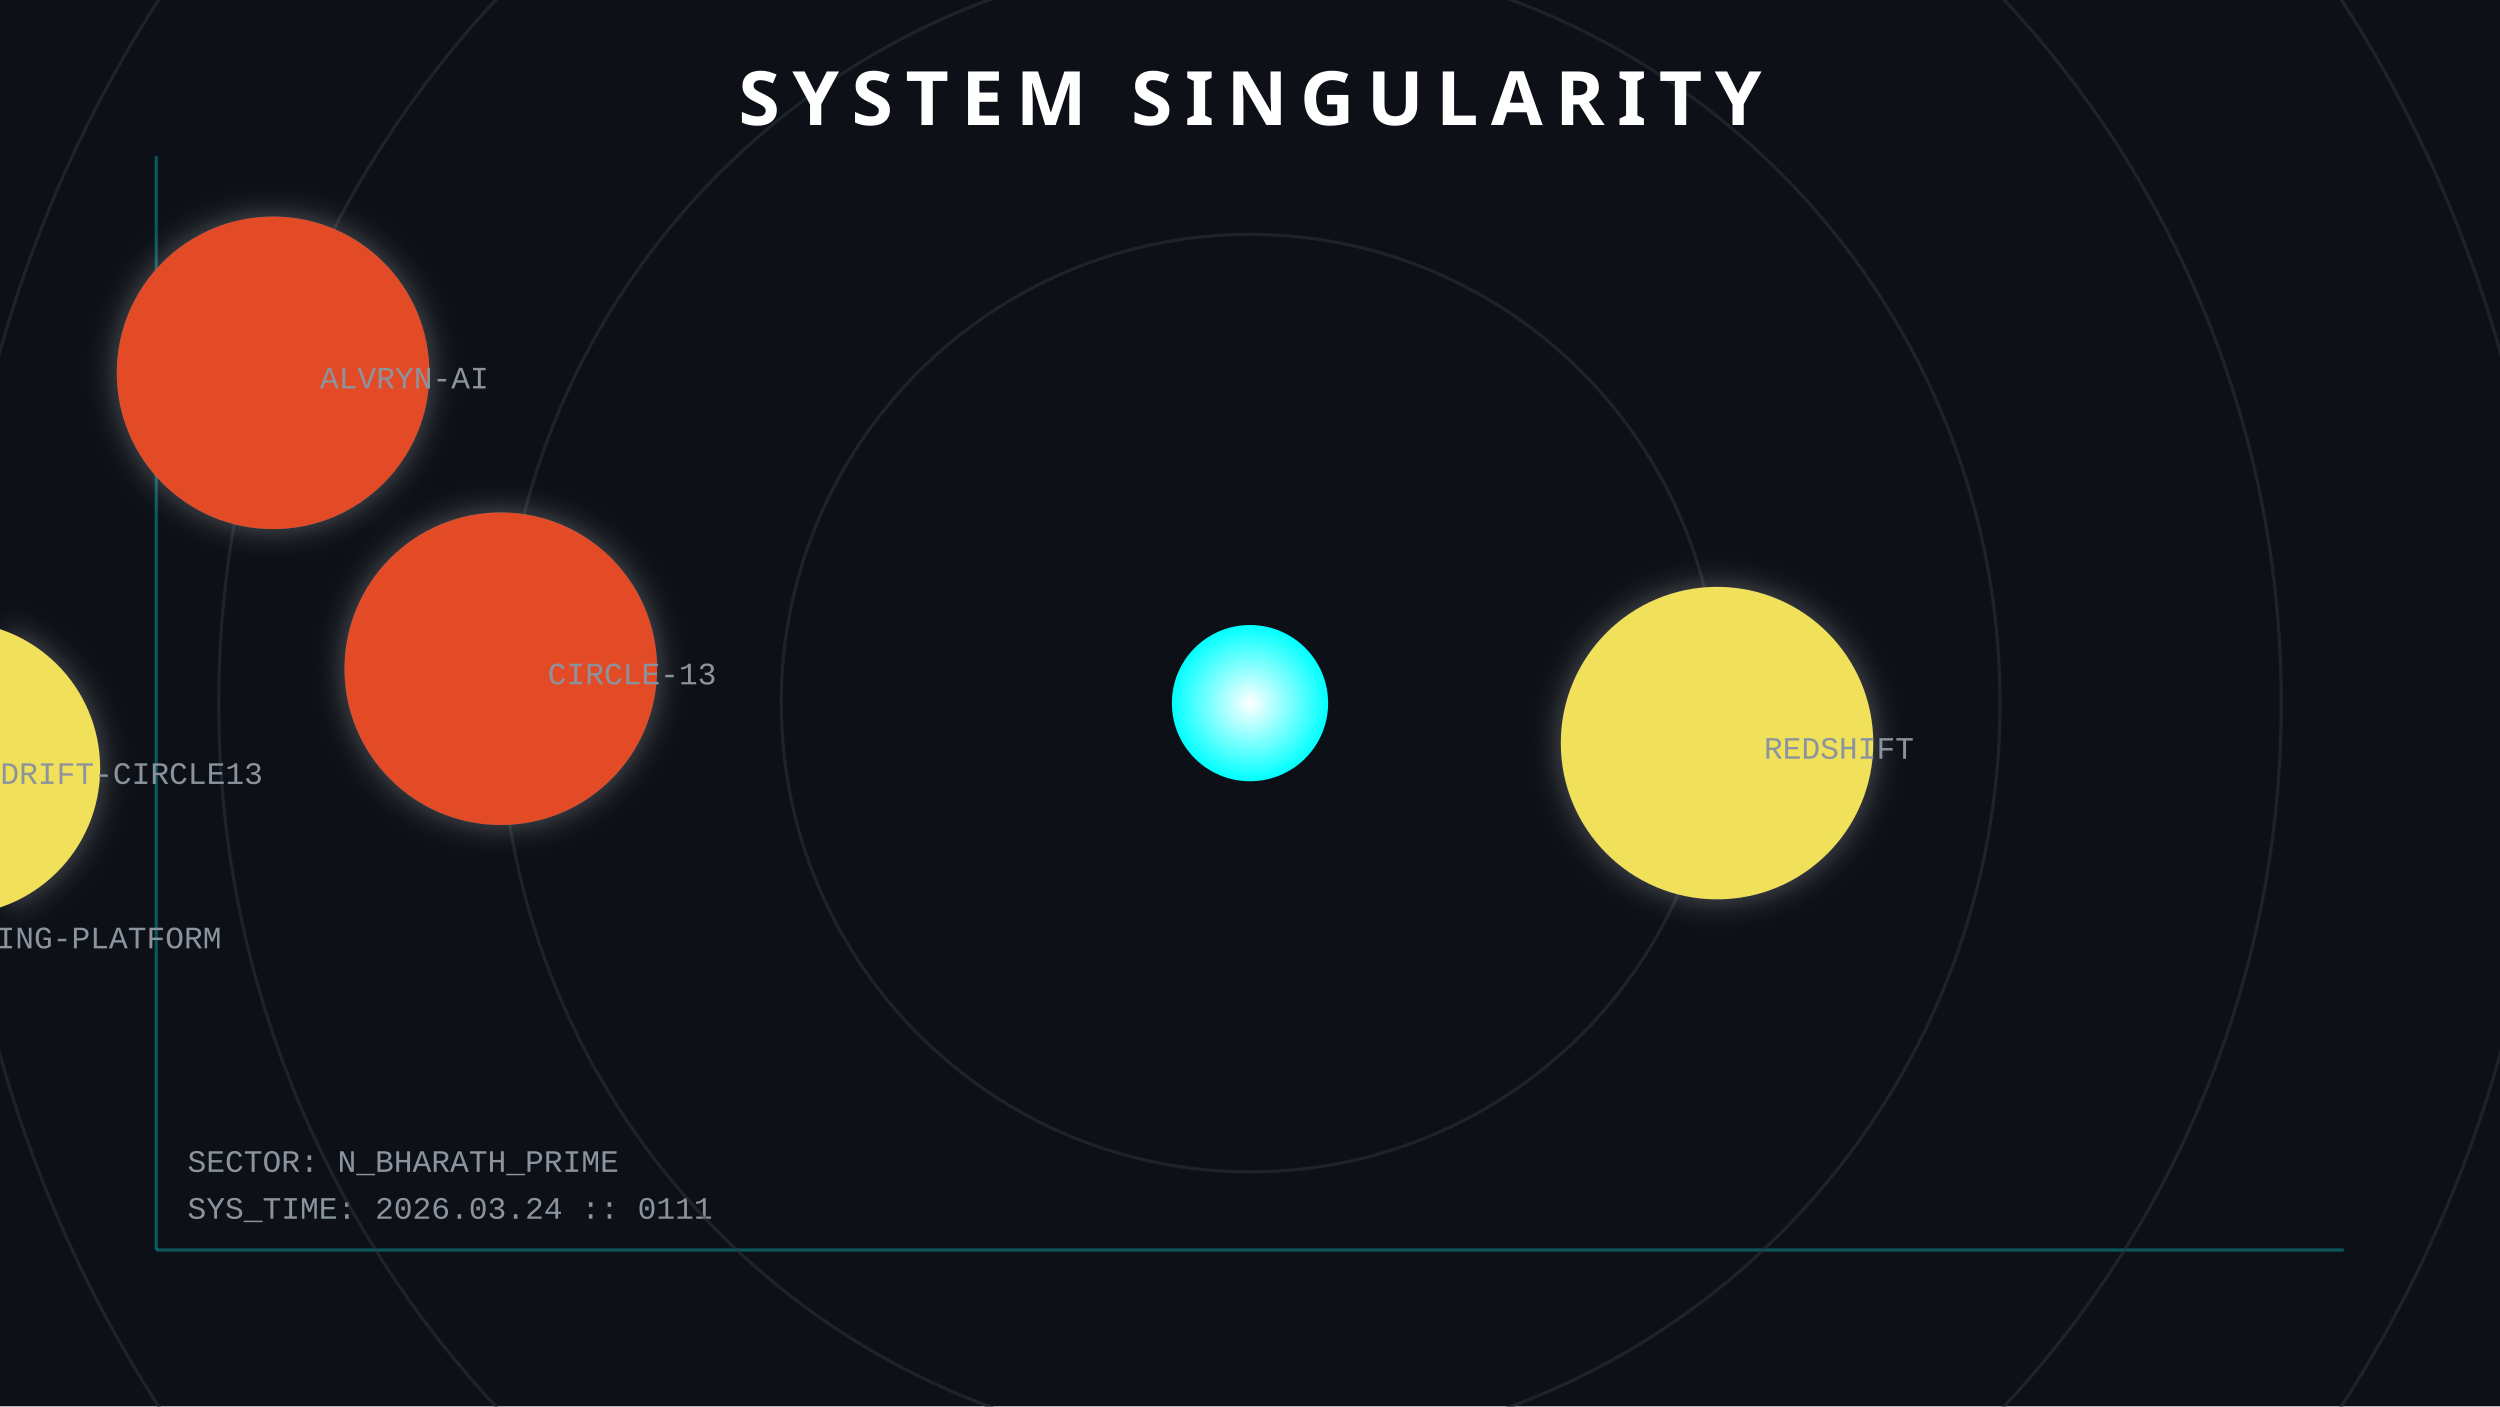
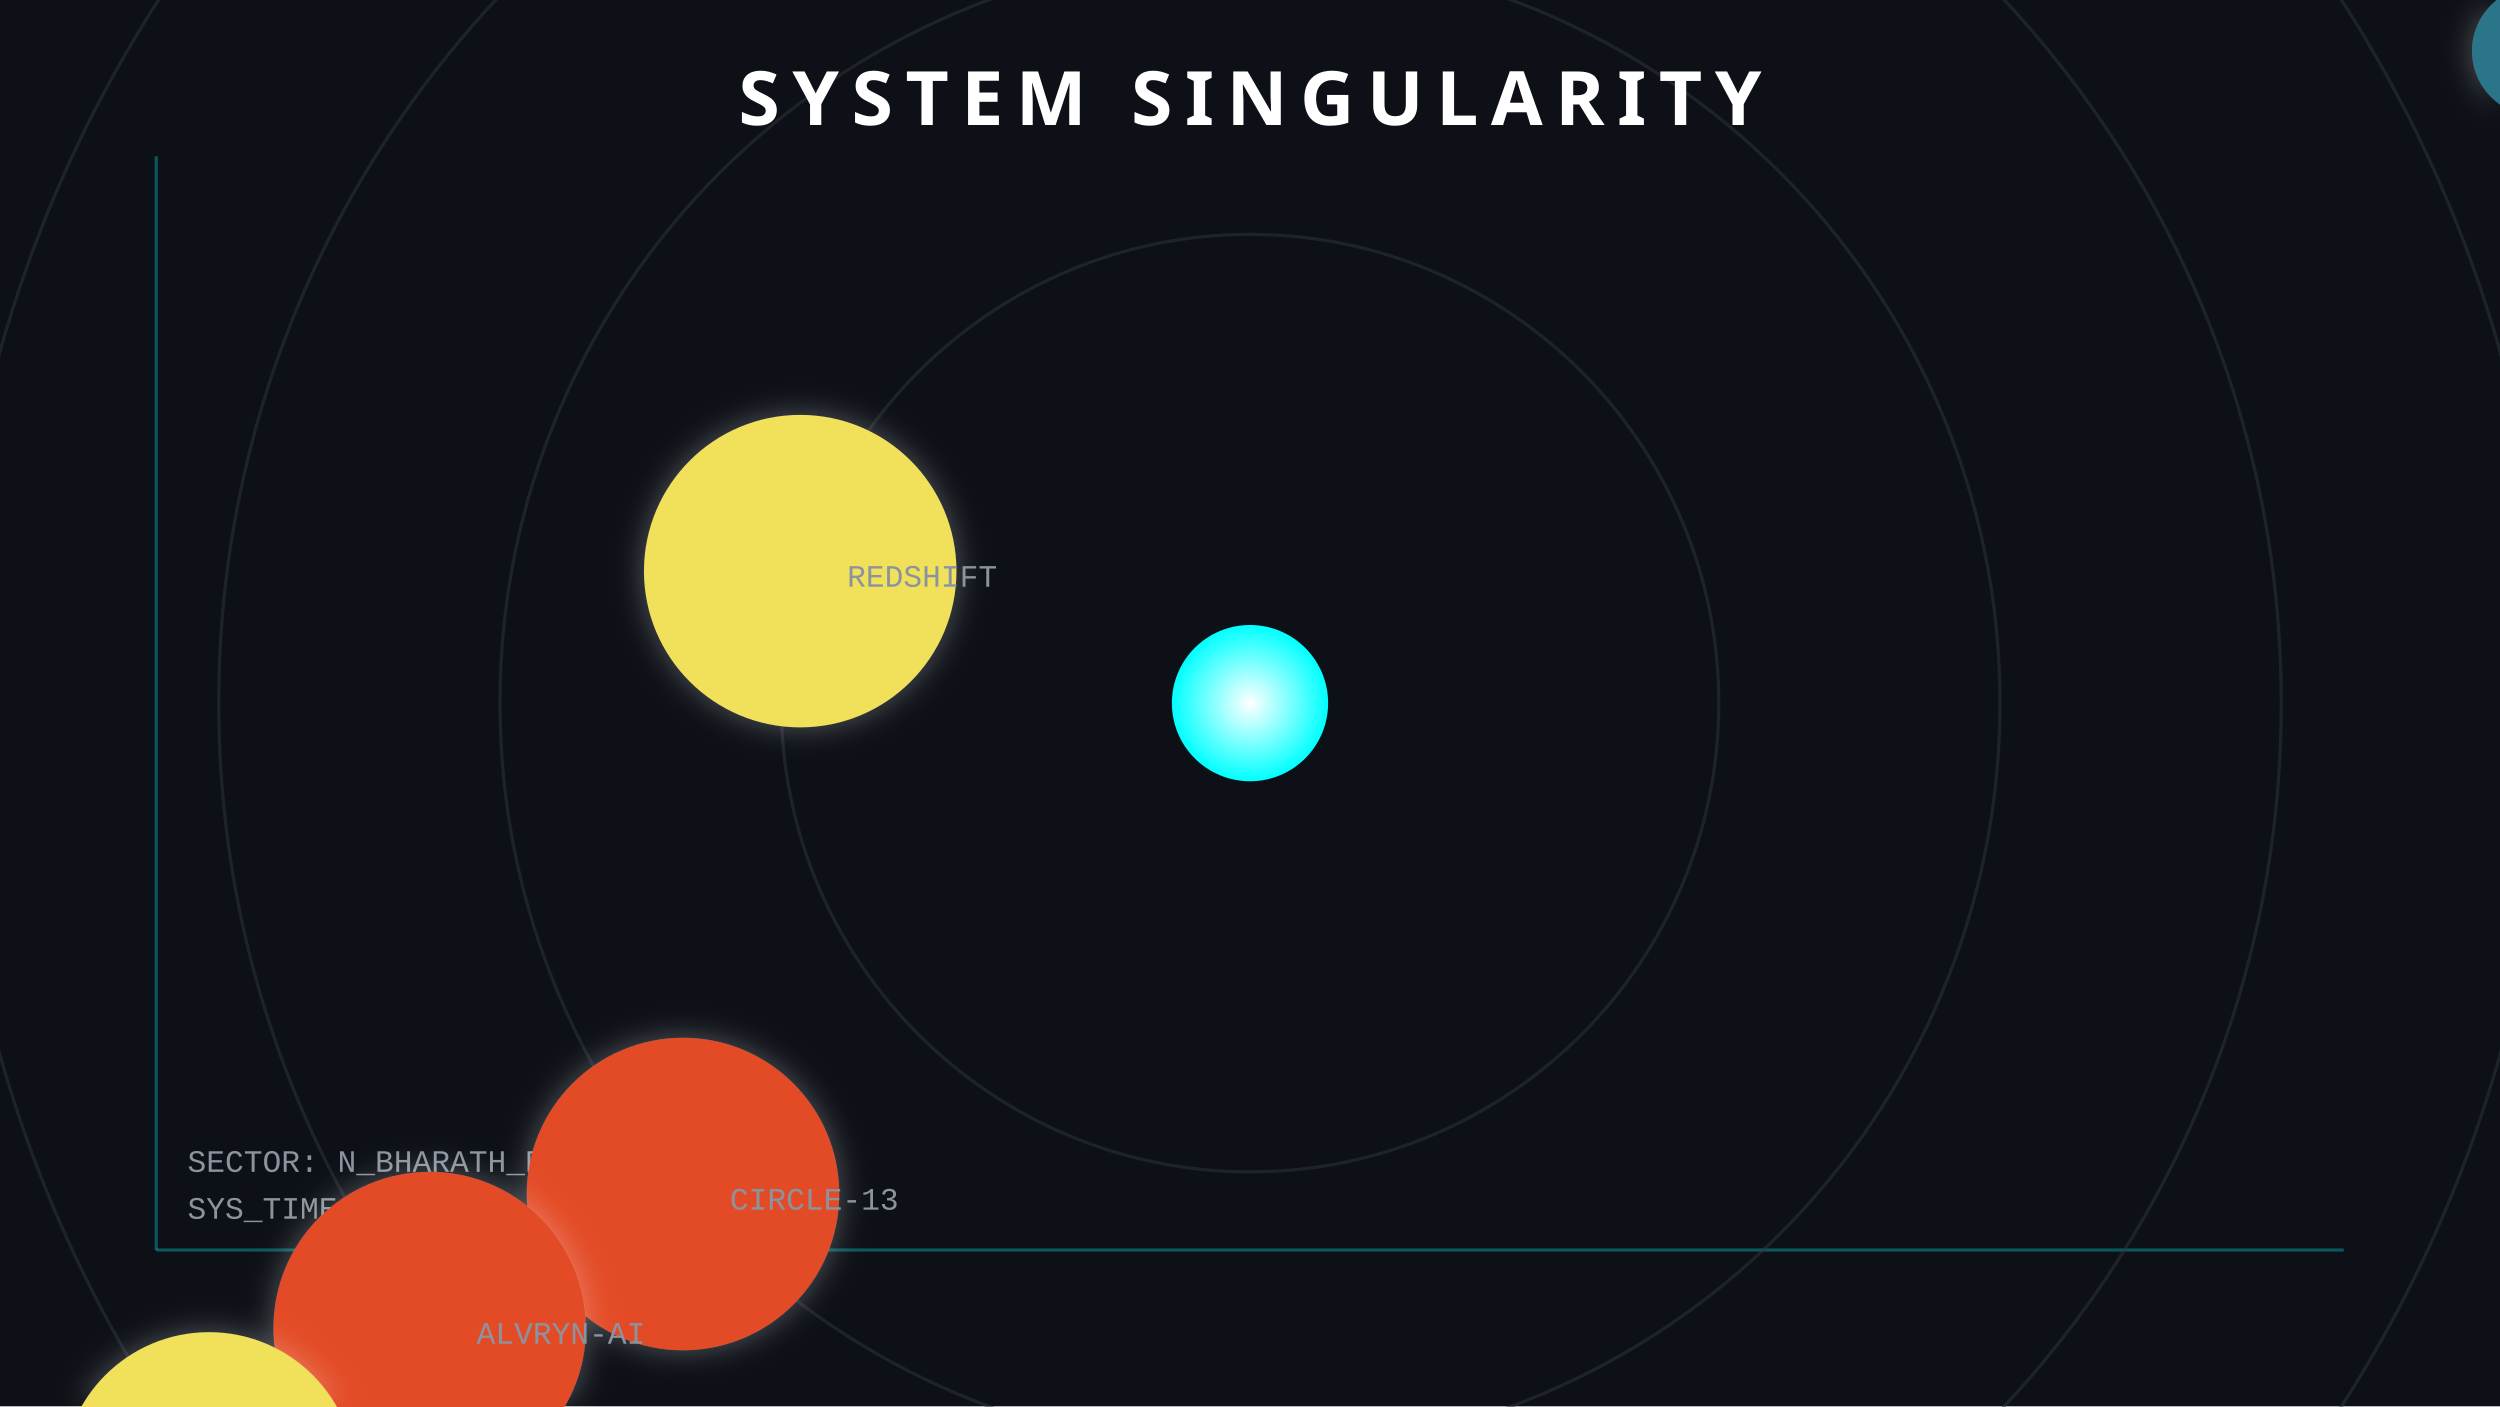
<svg xmlns="http://www.w3.org/2000/svg" width="800" height="450">
  <style>
        .orbit { fill: none; stroke: #30363d; stroke-width: 1; opacity: 0.5; }
        .planet { filter: drop-shadow(0 0 5px rgba(255,255,255,0.3)); }
        .text { font-family: 'Courier New', monospace; fill: #8b949e; font-size: 10px; }
        .title { font-family: sans-serif; fill: white; font-weight: bold; font-size: 24px; letter-spacing: 4px; }
        .hud-line { stroke: #00ffff; stroke-width: 1; opacity: 0.3; }
        
        /* ANIMATIONS */
        @keyframes pulse { 0% { r: 25; opacity: 0.8; } 50% { r: 30; opacity: 0.4; } 100% { r: 25; opacity: 0.8; } }
        .sun { animation: pulse 4s infinite; }
    </style>
  <rect width="100%" height="100%" fill="#0d1117" />
  <line x1="50" y1="50" x2="50" y2="400" class="hud-line" />
  <line x1="50" y1="400" x2="750" y2="400" class="hud-line" />
-   <text x="60" y="390" class="text">SYS_TIME: 2026.03.24 :: 0111</text>
+   <text x="60" y="390" class="text">SYS_TIME: 2026.03.25 :: 0116</text>
  <text x="60" y="375" class="text">SECTOR: N_BHARATH_PRIME</text>
  <circle cx="400" cy="225" r="25" fill="url(#grad1)" class="sun" />
  <defs>
    <radialGradient id="grad1" cx="50%" cy="50%" r="50%" fx="50%" fy="50%">
      <stop offset="0%" style="stop-color:white;stop-opacity:1" />
      <stop offset="100%" style="stop-color:#00ffff;stop-opacity:1" />
    </radialGradient>
  </defs>
  <circle cx="400" cy="225" r="150.0" class="orbit" />
-   <circle cx="549.453" cy="237.796" r="50" fill="#f1e05a" class="planet" />
-   <text x="564.453" y="242.796" class="text" fill="white">REDSHIFT</text>
+   <circle cx="256.069" cy="182.763" r="50" fill="#f1e05a" class="planet" />
+   <text x="271.069" y="187.763" class="text" fill="white">REDSHIFT</text>
  <circle cx="400" cy="225" r="240.0" class="orbit" />
-   <circle cx="160.253" cy="213.993" r="50" fill="#e34c26" class="planet" />
-   <text x="175.253" y="218.993" class="text" fill="white">CIRCLE-13</text>
+   <circle cx="218.554" cy="382.09" r="50" fill="#e34c26" class="planet" />
+   <text x="233.554" y="387.09" class="text" fill="white">CIRCLE-13</text>
  <circle cx="400" cy="225" r="330.0" class="orbit" />
-   <circle cx="87.383" cy="119.31" r="50" fill="#e34c26" class="planet" />
-   <text x="102.383" y="124.31" class="text" fill="white">ALVRYN-AI</text>
+   <circle cx="137.502" cy="424.987" r="50" fill="#e34c26" class="planet" />
+   <text x="152.502" y="429.987" class="text" fill="white">ALVRYN-AI</text>
  <circle cx="400" cy="225" r="415.422" class="orbit" />
-   <circle cx="-14.898" cy="245.853" r="46.948" fill="#f1e05a" class="planet" />
-   <text x="0.102" y="250.853" class="text" fill="white">DRIFT-CIRCLE13</text>
+   <circle cx="66.903" cy="473.237" r="46.948" fill="#f1e05a" class="planet" />
+   <text x="81.903" y="478.237" class="text" fill="white">DRIFT-CIRCLE13</text>
  <circle cx="400" cy="225" r="461.81" class="orbit" />
-   <circle cx="194.369" cy="638.502" r="20.925" fill="#2b7489" class="planet" />
-   <text x="209.369" y="643.502" class="text" fill="white">DSATM-EXAM-SYSTEM-</text>
-   <circle cx="400" cy="225" r="504.877" class="orbit" />
-   <circle cx="-102.747" cy="271.338" r="18.712" fill="#8b949e" class="planet" />
-   <text x="-87.747" y="276.338" class="text" fill="white">NBHARATH1306</text>
-   <circle cx="400" cy="225" r="547.11" class="orbit" />
-   <circle cx="-142.155" cy="298.463" r="18.155" fill="#e34c26" class="planet" />
-   <text x="-127.155" y="303.463" class="text" fill="white">WEBSITE-EQUDATOR-TRADING-PLATFORM</text>
-   <circle cx="400" cy="225" r="577.942" class="orbit" />
-   <circle cx="162.573" cy="751.921" r="10.555" fill="#8b949e" class="planet" />
-   <text x="177.573" y="756.921" class="text" fill="white">FLASK</text>
-   <circle cx="400" cy="225" r="608.216" class="orbit" />
-   <circle cx="849.306" cy="-184.94" r="10.182" fill="#8b949e" class="planet" />
-   <text x="864.306" y="-179.94" class="text" fill="white">HCF-INTERNSHIP</text>
-   <circle cx="400" cy="225" r="637.085" class="orbit" />
-   <circle cx="945.75" cy="-103.685" r="9.246" fill="#8b949e" class="planet" />
+   <circle cx="811.977" cy="16.331" r="20.925" fill="#2b7489" class="planet" />
+   <text x="826.977" y="21.331" class="text" fill="white">DSATM-EXAM-SYSTEM-</text>
+   <circle cx="400" cy="225" r="504.88" class="orbit" />
+   <circle cx="361.085" cy="728.379" r="18.714" fill="#8b949e" class="planet" />
+   <text x="376.085" y="733.379" class="text" fill="white">NBHARATH1306</text>
+   <circle cx="400" cy="225" r="547.113" class="orbit" />
+   <circle cx="676.563" cy="697.065" r="18.155" fill="#e34c26" class="planet" />
+   <text x="691.563" y="702.065" class="text" fill="white">WEBSITE-EQUDATOR-TRADING-PLATFORM</text>
+   <circle cx="400" cy="225" r="577.945" class="orbit" />
+   <circle cx="747.094" cy="-237.111" r="10.555" fill="#8b949e" class="planet" />
+   <text x="762.094" y="-232.111" class="text" fill="white">FLASK</text>
+   <circle cx="400" cy="225" r="608.218" class="orbit" />
+   <circle cx="-171.609" cy="432.829" r="10.182" fill="#8b949e" class="planet" />
+   <text x="-156.609" y="437.829" class="text" fill="white">HCF-INTERNSHIP</text>
+   <circle cx="400" cy="225" r="637.087" class="orbit" />
+   <circle cx="-220.496" cy="80.552" r="9.246" fill="#8b949e" class="planet" />
  <text x="400" y="40" text-anchor="middle" class="title">SYSTEM SINGULARITY</text>
</svg>
